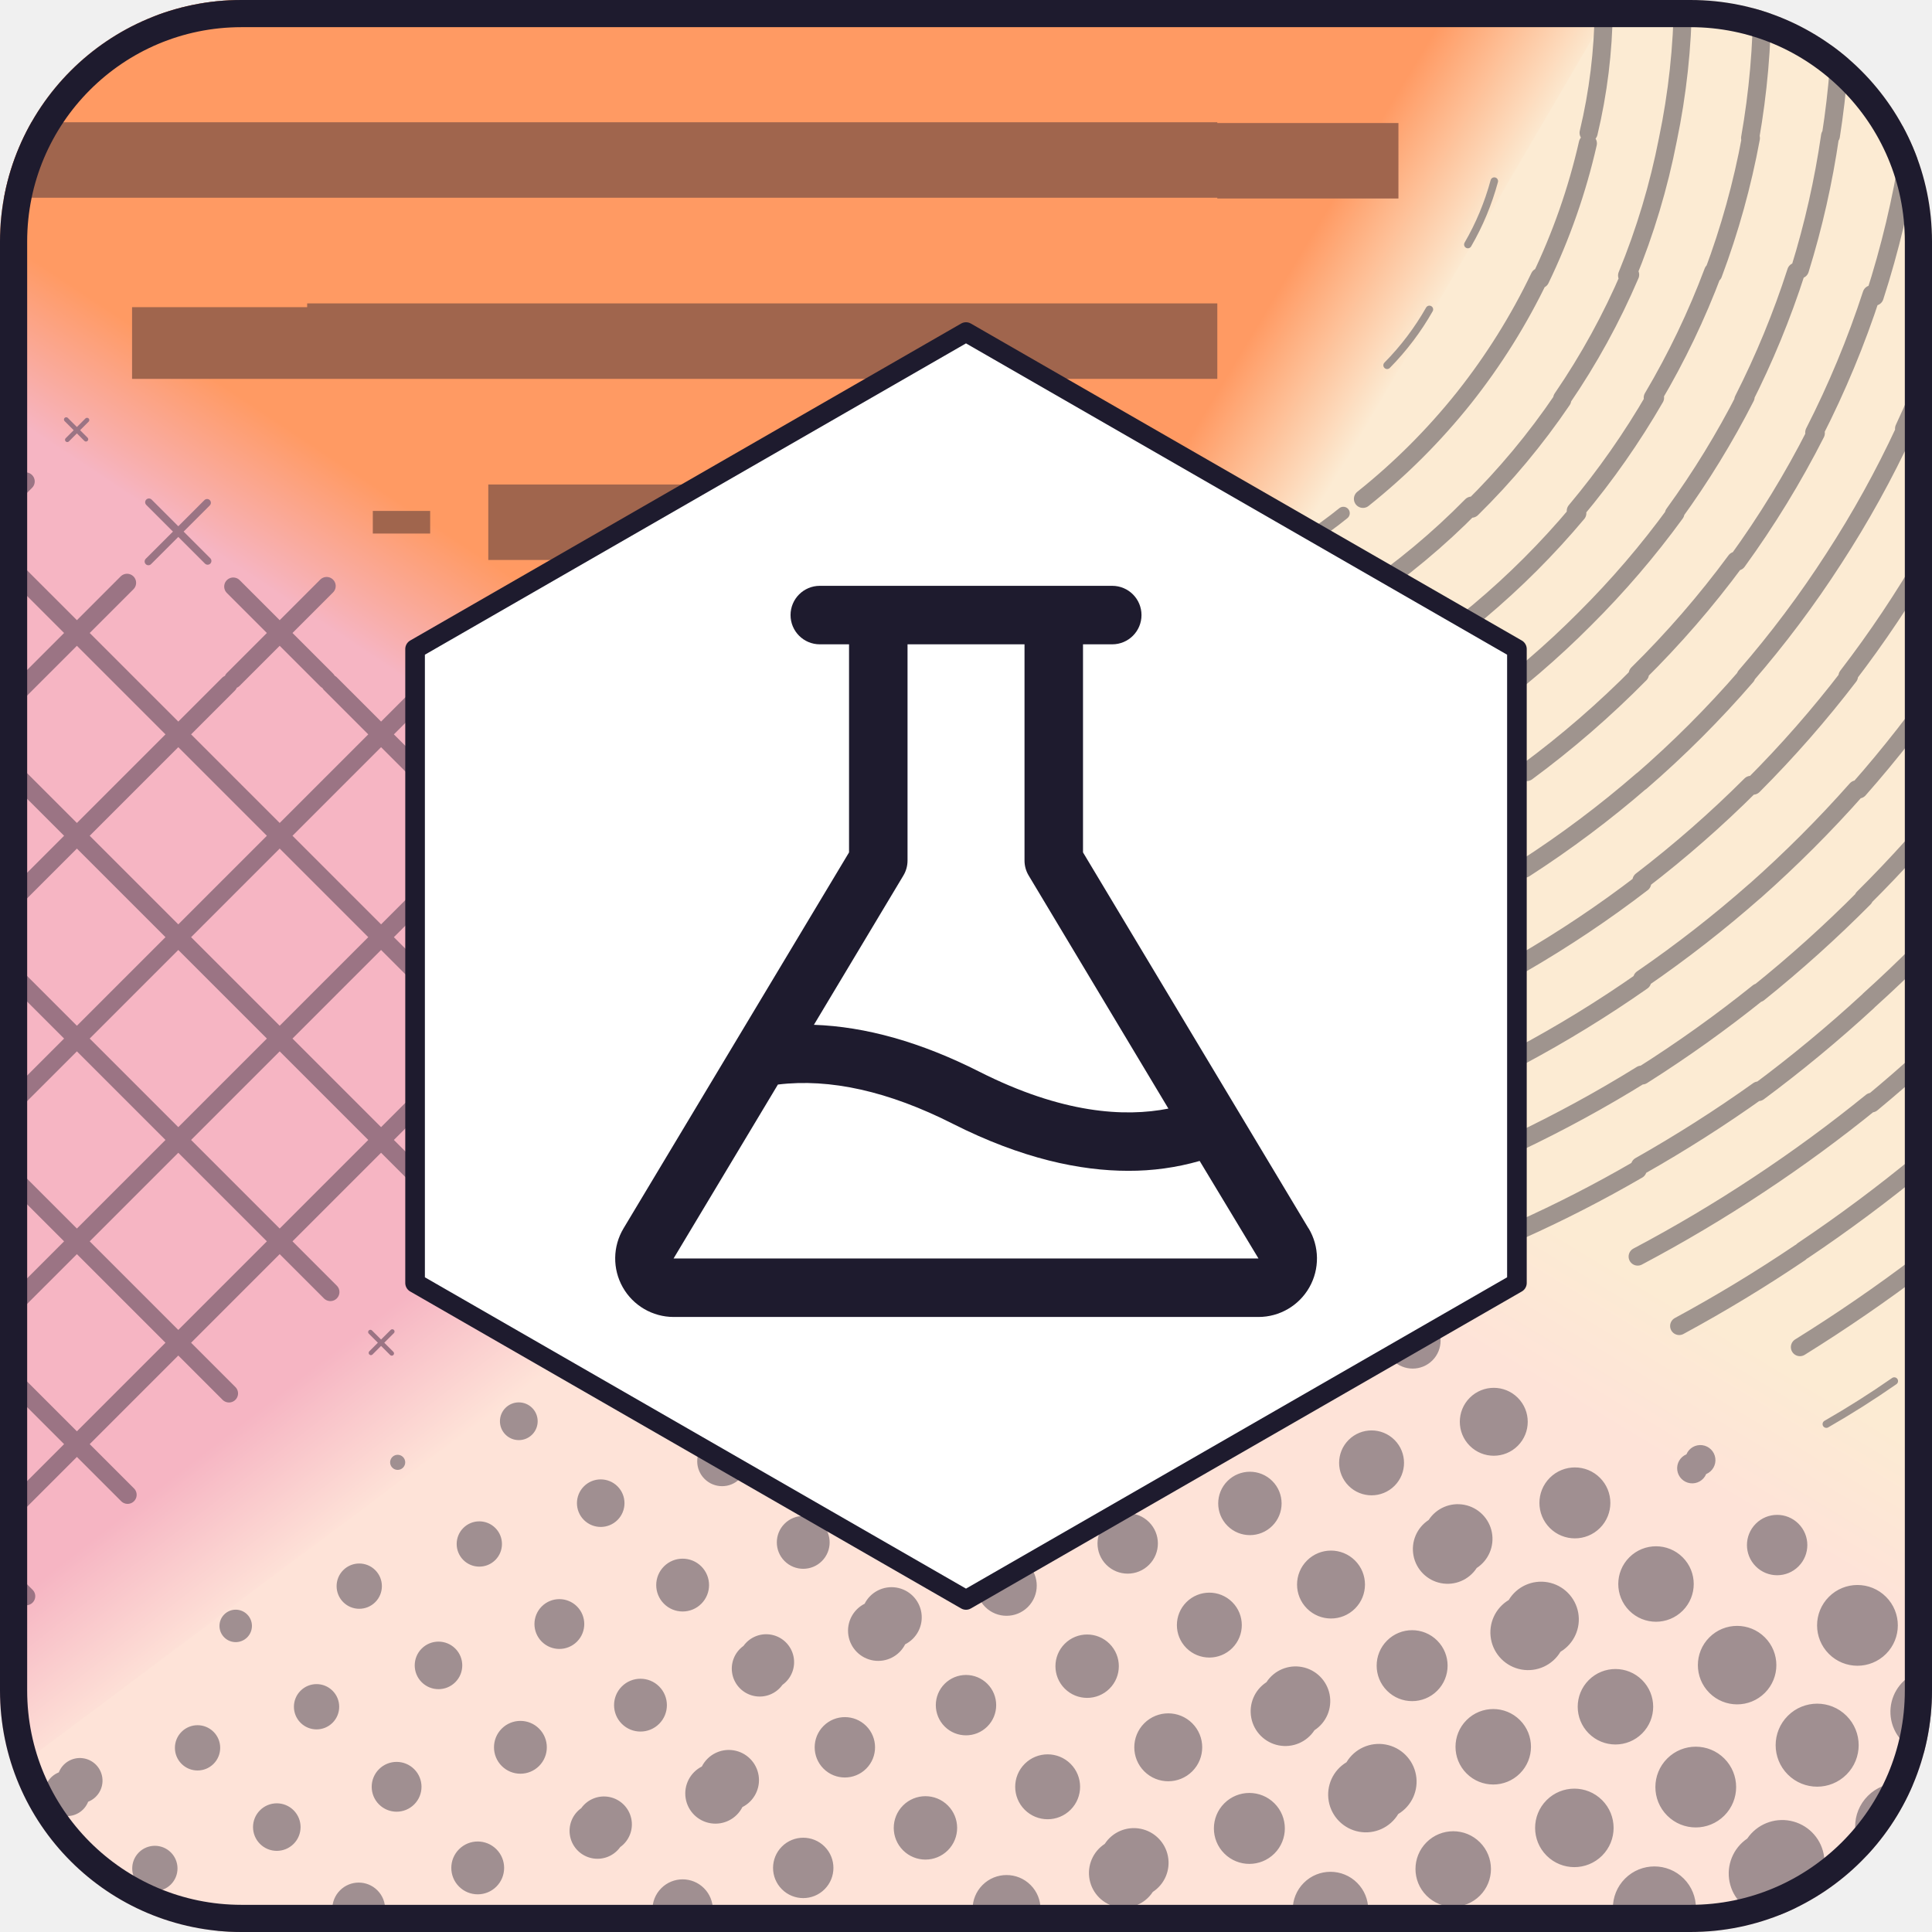
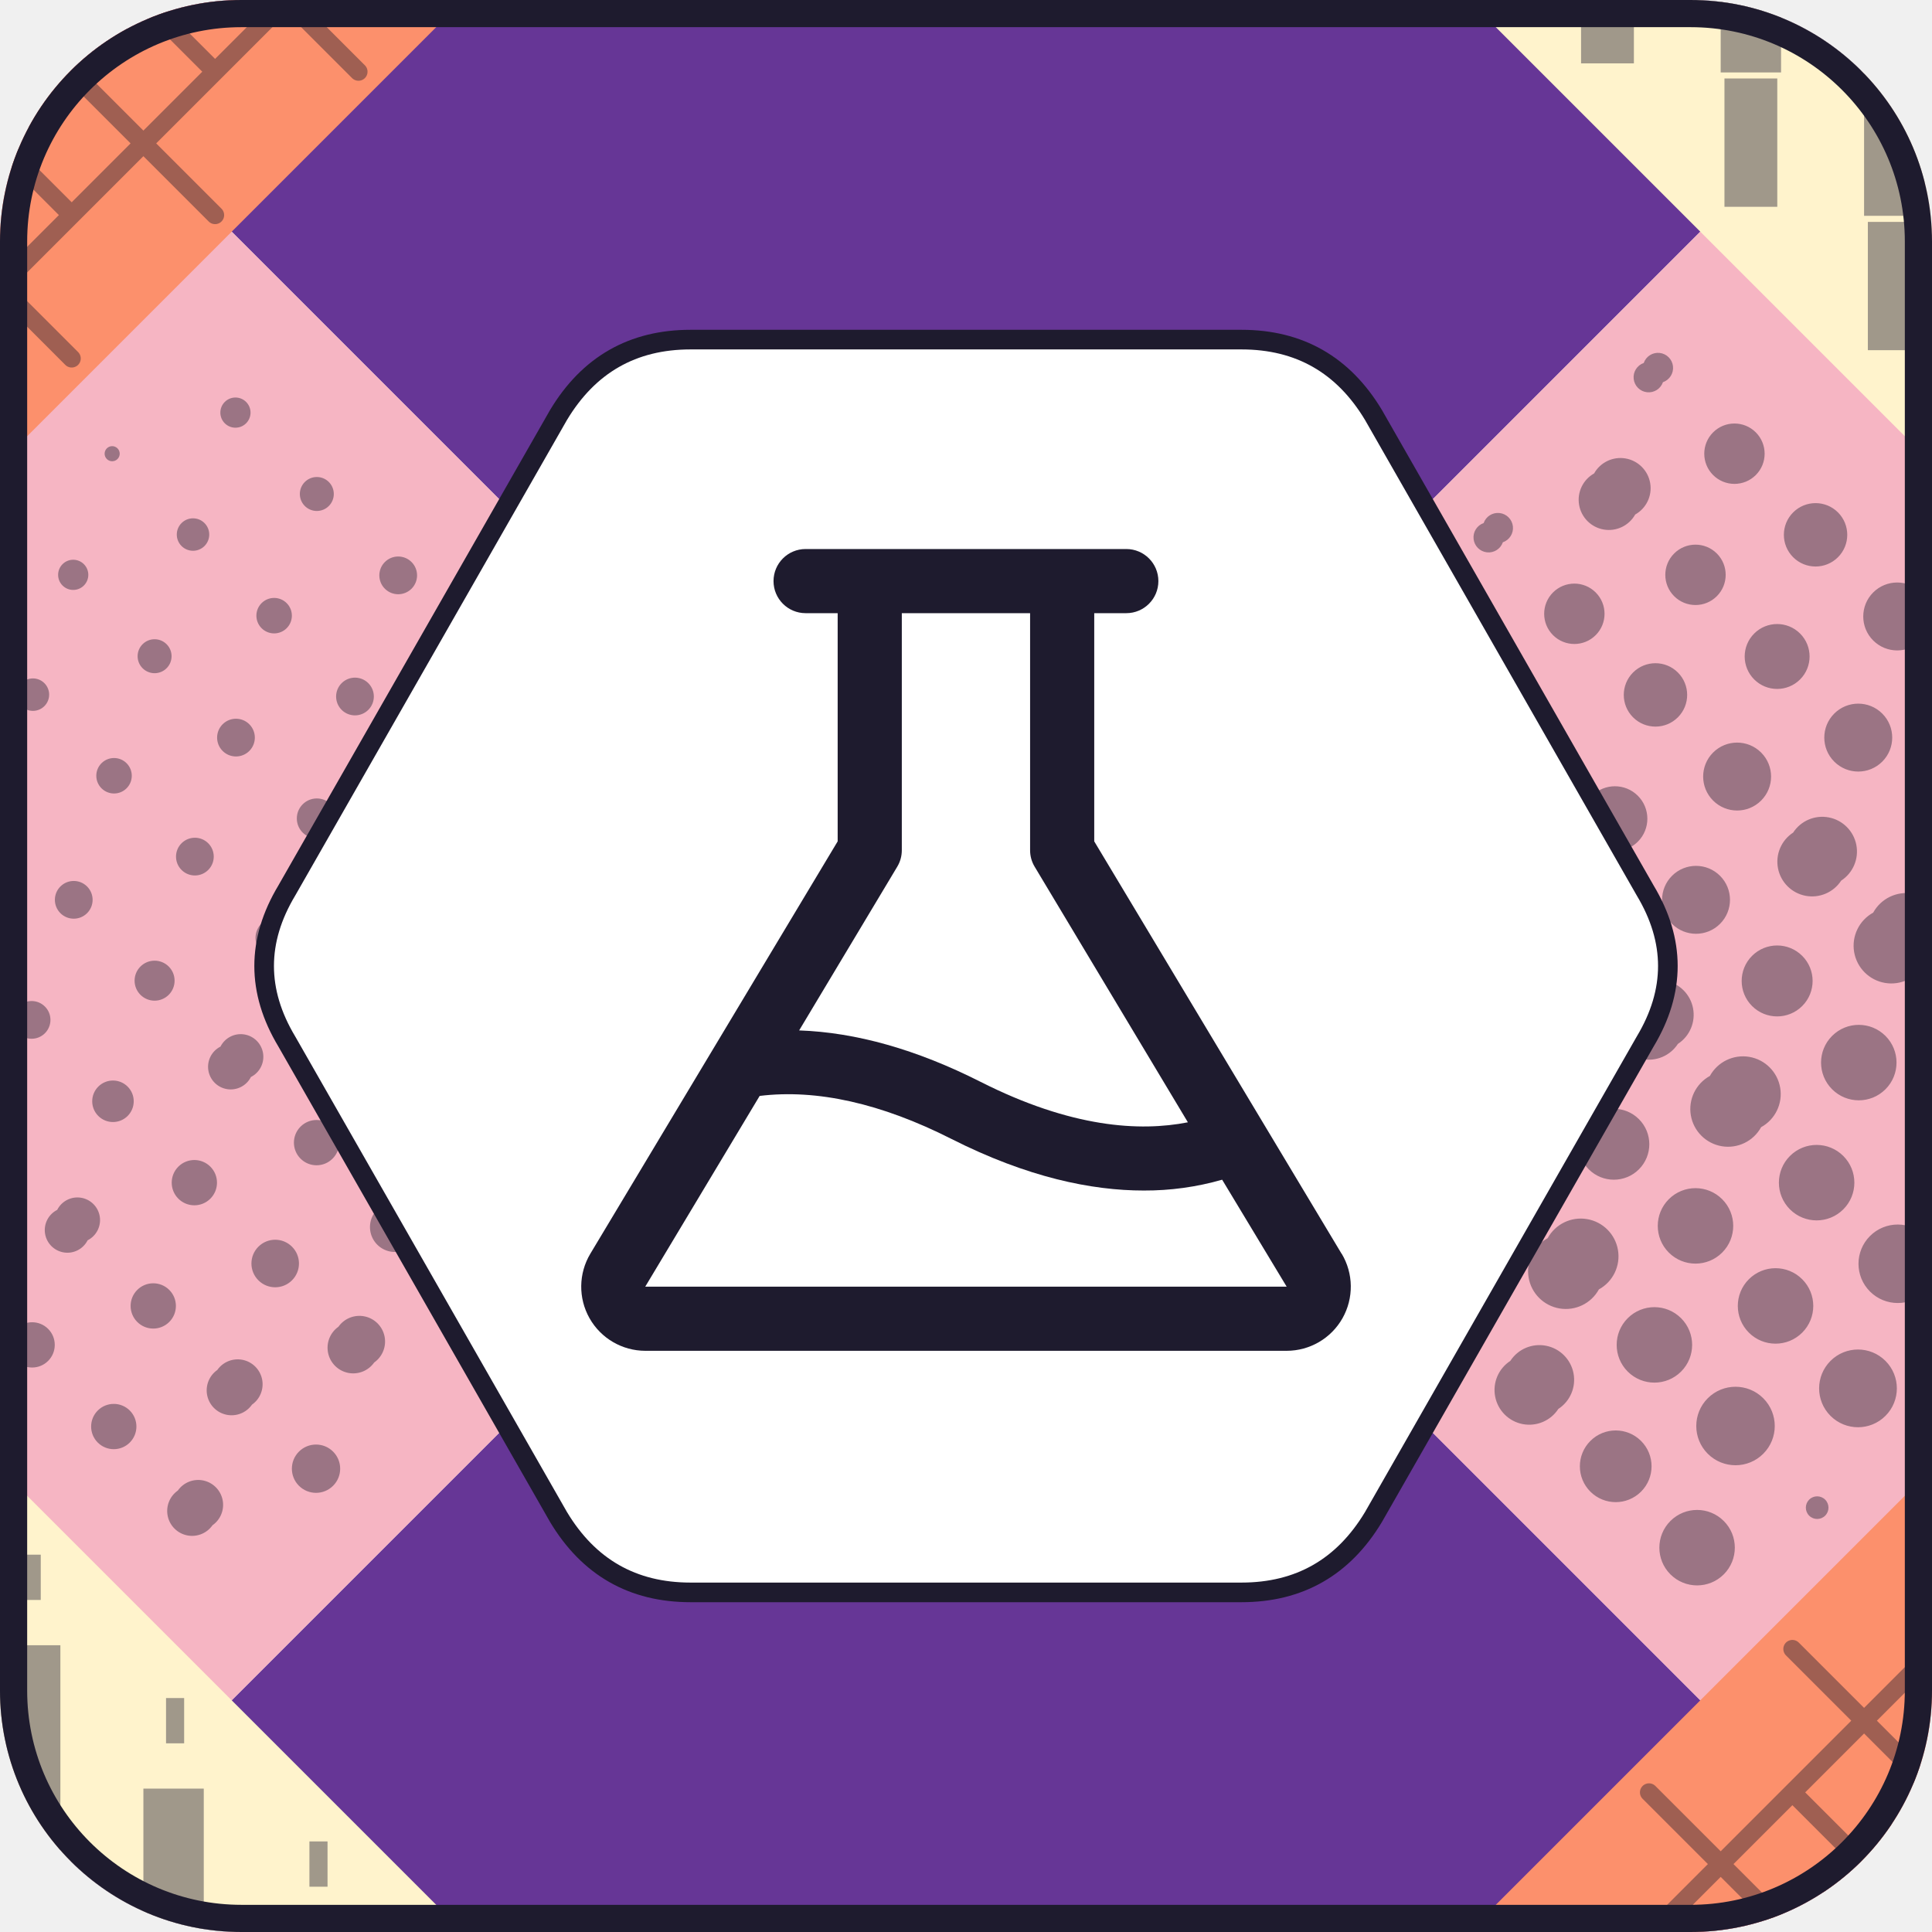
<svg xmlns="http://www.w3.org/2000/svg" viewBox="0 0 256 256" width="256" height="256" role="img">
  <defs>
-     <linearGradient id="tg0" gradientUnits="userSpaceOnUse" x1="157" y1="59" x2="173.6" y2="69">
-       <stop offset="0" stop-color="#FF9A63" />
-       <stop offset="1" stop-color="#FCEBD3" />
-     </linearGradient>
-     <linearGradient id="tg1" gradientUnits="userSpaceOnUse" x1="197" y1="157" x2="187" y2="173.6">
-       <stop offset="0" stop-color="#FCEBD3" />
-       <stop offset="1" stop-color="#FEE3D8" />
-     </linearGradient>
-     <linearGradient id="tg2" gradientUnits="userSpaceOnUse" x1="70" y1="183.7" x2="58" y2="168.3">
-       <stop offset="0" stop-color="#FEE3D8" />
-       <stop offset="1" stop-color="#F6B5C3" />
-     </linearGradient>
-     <linearGradient id="tg3" gradientUnits="userSpaceOnUse" x1="58.7" y1="93.3" x2="69.3" y2="77.3">
-       <stop offset="0" stop-color="#F6B5C3" />
-       <stop offset="1" stop-color="#FF9A63" />
-     </linearGradient>
    <clipPath id="tf">
      <rect width="256" height="256" rx="32.0" />
    </clipPath>
  </defs>
  <g clip-path="url(#tf)">
-     <path d="M128 128L202.7 0L256 0L256 202.7Z" fill="#FCEBD3" />
-     <path d="M128 128L256 202.7L256 256L0 256L0 224Z" fill="#FEE3D8" />
-     <path d="M128 128L0 224L0 42.7Z" fill="#F6B5C3" />
-     <path d="M128 128L0 42.7L0 0L202.7 0Z" fill="#FF9A63" />
-     <path d="M119.7 123L199 -13L216 -3.5L136.3 133Z" fill="url(#tg0)" />
-     <path d="M133 119.7L269 199L259.5 216L123 136.3Z" fill="url(#tg1)" />
-     <path d="M134 135.7L-2 237.4L-13.4 222L122 120.3Z" fill="url(#tg2)" />
-     <path d="M122.7 136L-13.3 45.3L-2.7 29.4L133.3 120Z" fill="url(#tg3)" />
-     <path d="M212.5 1.3a73 73 0 0 1 -2 16.3M210.4 19a84.6 84.6 0 0 1 -6.3 18M204 36.7a84.6 84.6 0 0 1 -10 16M194 52.7a84.6 84.6 0 0 1 -13.4 13.4M223 0a95 95 0 0 1 -2 18.5M221 18.5a95 95 0 0 1 -5.4 18M216 36.4a95 95 0 0 1 -9 16.4M207 53a95 95 0 0 1 -12 14.4M195 67a95 95 0 0 1 -14.4 12M181 79a95 95 0 0 1 -16.4 9M233.5 0a105.5 105.5 0 0 1 -1.6 18.3M232 18.3a105.5 105.5 0 0 1 -5 18M227 36a105.5 105.5 0 0 1 -8 16.7M219.3 52.7a105.5 105.5 0 0 1 -10.5 15M209 68a105.5 105.5 0 0 1 -13 13M196 81a105.5 105.5 0 0 1 -15 10.5M244 0a116 116 0 0 1 -1.4 18M242.5 18a116 116 0 0 1 -4 17.7M238 36a116 116 0 0 1 -7 17M231.3 52.6a116 116 0 0 1 -9.5 15.5M222 68a116 116 0 0 1 -12 14M210 82a116 116 0 0 1 -14 12M196 94a116 116 0 0 1 -15.5 9.5M254.4 0a126.4 126.4 0 0 1 -1.6 20M253 20a126.4 126.4 0 0 1 -4.6 19.3M248 39a126.4 126.4 0 0 1 -7.6 18.3M240.6 57.4a126.4 126.4 0 0 1 -10.4 17M230 74.3a126.4 126.4 0 0 1 -13 15M217.3 89.3a126.4 126.4 0 0 1 -15 13M202.3 102a126.4 126.4 0 0 1 -17 10.4M265 0a137 137 0 0 1 -1.4 19.5M263.4 19.5a137 137 0 0 1 -4 19M259.3 38.5a137 137 0 0 1 -7 18.3M252.4 57a137 137 0 0 1 -9.4 17M243 74a137 137 0 0 1 -11.7 15.6M231.4 89.6a137 137 0 0 1 -14 14M217.6 103.4a137 137 0 0 1 -15.6 11.7M202 115a137 137 0 0 1 -17 9.4M270 38a147.2 147.2 0 0 1 -6 18M264 56.4a147.2 147.2 0 0 1 -8.5 17.3M255.5 73.6a147.2 147.2 0 0 1 -10.7 16M245 89.6a147.2 147.2 0 0 1 -12.7 14.5M232 104a147.2 147.2 0 0 1 -14.5 12.7M217.6 117a147.2 147.2 0 0 1 -16 10.7M201.6 127.5a147.2 147.2 0 0 1 -17.3 8.5M275.5 56a157.7 157.7 0 0 1 -8 17.4M267.6 73.3a157.7 157.7 0 0 1 -10 16.3M258 89.6a157.7 157.7 0 0 1 -11.7 15M246 104.6a157.7 157.7 0 0 1 -13.5 13.5M232.6 118a157.7 157.7 0 0 1 -15 11.7M217.6 130a157.7 157.7 0 0 1 -16.3 10M201.3 139.6a157.7 157.7 0 0 1 -17.4 8M270.4 89.5a168 168 0 0 1 -11 15.4M259.5 105a168 168 0 0 1 -12.6 14M247 119a168 168 0 0 1 -14 12.6M233 131.5a168 168 0 0 1 -15.4 11M217.5 142.4a168 168 0 0 1 -16.5 9M272.5 105a178.6 178.6 0 0 1 -12 14.5M260.7 119.5a178.6 178.6 0 0 1 -13 13M247.5 132.7a178.6 178.6 0 0 1 -14.5 12M233 144.5a178.6 178.6 0 0 1 -15.7 10M217 155a168 168 0 0 1 -15.6 8M274 120a189 189 0 0 1 -12.5 13.7M261.7 133.7a189 189 0 0 1 -13.7 12.5M248 146a189 189 0 0 1 -15 11M233 157a189 189 0 0 1 -16 9.5M269 141a199.5 199.5 0 0 1 -14.5 13M254.6 154a199.5 199.5 0 0 1 -15.7 11.7M238.5 166a192 192 0 0 1 -16 9.7M269.4 155a210 210 0 0 1 -15 12.4M254.5 167.5a210 210 0 0 1 -16 11M269.7 169a220.4 220.4 0 0 1 -15.3 11.7M270 182a231 231 0 0 1 -15.5 11" fill="none" stroke="#9F948E" stroke-width="2.4" stroke-linecap="round" />
-     <path d="M178 68a53.6 53.6 0 0 1 -10 6.4" fill="none" stroke="#9F948E" stroke-width="1.7" stroke-linecap="round" />
-     <path d="M198 24a35 35 0 0 1 -3.5 8.4M189.4 41a35.5 35.5 0 0 1 -5.6 7.4M196.3 153.6a76.6 76.6 0 0 1 -8 3.3M251 183a121.6 121.6 0 0 1 -9 5.7" fill="none" stroke="#9F948E" stroke-width="1" stroke-linecap="round" />
-     <path d="M263.7 199.5a50 50 0 0 1 -3.3 2" fill="none" stroke="#9F948E" stroke-width="0.6" stroke-linecap="round" />
-     <g transform="rotate(45 128 192)">
-       <path d="M232.7 109.7a3 3 0 1 0 6 0a3 3 0 1 0 -6 0M196 125a2 2 0 1 0 3.7 0a2 2 0 1 0 -3.7 0M209 125a4 4 0 1 0 8 0a4 4 0 1 0 -8 0M222.7 125a5.3 5.3 0 1 0 10.7 0a5.3 5.3 0 1 0 -10.7 0M237.7 125a5.6 5.6 0 1 0 11 0a5.6 5.6 0 1 0 -11 0M252.6 125a6 6 0 1 0 11.7 0a6 6 0 1 0 -11.7 0M142.5 140a2 2 0 1 0 4 0a2 2 0 1 0 -4 0M156 140a3.7 3.7 0 1 0 7.4 0a3.7 3.7 0 1 0 -7.4 0M170.4 140a4.4 4.4 0 1 0 9 0a4.4 4.4 0 1 0 -9 0M185.4 140a4.7 4.7 0 1 0 9.4 0a4.7 4.7 0 1 0 -9.4 0M200.3 140a5 5 0 1 0 10 0a5 5 0 1 0 -10 0M215.3 140a5 5 0 1 0 10.4 0a5 5 0 1 0 -10.4 0M230 140a5.5 5.5 0 1 0 11 0a5.5 5.5 0 1 0 -11 0M245 140a5.7 5.7 0 1 0 11.5 0a5.7 5.7 0 1 0 -11.5 0M260 140a6 6 0 1 0 12 0a6 6 0 1 0 -12 0M148 155.3a4 4 0 1 0 8 0a4 4 0 1 0 -8 0M163 155.3a4.3 4.3 0 1 0 8.6 0a4.3 4.3 0 1 0 -8.6 0M178 155.3a4.6 4.6 0 1 0 9 0a4.6 4.6 0 1 0 -9 0M193 155.3a5 5 0 1 0 9.7 0a5 5 0 1 0 -9.7 0M208 155.3a5 5 0 1 0 10 0a5 5 0 1 0 -10 0M222.7 155.3a5.3 5.3 0 1 0 10.7 0a5.3 5.3 0 1 0 -10.7 0M237.7 155.3a5.6 5.6 0 1 0 11 0a5.6 5.6 0 1 0 -11 0M252.6 155.3a6 6 0 1 0 11.7 0a6 6 0 1 0 -11.7 0M267.6 155.3a6 6 0 1 0 12 0a6 6 0 1 0 -12 0M140.6 170.5a4 4 0 1 0 8 0a4 4 0 1 0 -8 0M155.5 170.5a4 4 0 1 0 8.4 0a4 4 0 1 0 -8.4 0M170.4 170.5a4.4 4.4 0 1 0 9 0a4.4 4.4 0 1 0 -9 0M185.4 170.5a4.7 4.7 0 1 0 9.4 0a4.7 4.7 0 1 0 -9.4 0M200.3 170.5a5 5 0 1 0 10 0a5 5 0 1 0 -10 0M215.3 170.5a5 5 0 1 0 10.4 0a5 5 0 1 0 -10.4 0M230 170.5a5.5 5.5 0 1 0 11 0a5.5 5.5 0 1 0 -11 0M245 170.5a5.7 5.7 0 1 0 11.5 0a5.7 5.7 0 1 0 -11.5 0M133 185.7a4 4 0 1 0 7.6 0a4 4 0 1 0 -7.6 0M148 185.7a4 4 0 1 0 8 0a4 4 0 1 0 -8 0M163 185.7a4.3 4.3 0 1 0 8.6 0a4.3 4.3 0 1 0 -8.6 0M178 185.7a4.6 4.6 0 1 0 9 0a4.6 4.6 0 1 0 -9 0M193 185.7a5 5 0 1 0 9.7 0a5 5 0 1 0 -9.7 0M208 185.7a5 5 0 1 0 10 0a5 5 0 1 0 -10 0M222.7 185.7a5.3 5.3 0 1 0 10.7 0a5.3 5.3 0 1 0 -10.7 0M237.7 185.7a5.6 5.6 0 1 0 11 0a5.6 5.6 0 1 0 -11 0M110.7 201a3.4 3.4 0 1 0 7 0a3.4 3.4 0 1 0 -7 0M125.6 201a3.7 3.7 0 1 0 7.3 0a3.7 3.7 0 1 0 -7.3 0M140.6 201a4 4 0 1 0 8 0a4 4 0 1 0 -8 0M155.5 201a4 4 0 1 0 8.4 0a4 4 0 1 0 -8.4 0M170.4 201a4.4 4.4 0 1 0 9 0a4.4 4.4 0 1 0 -9 0M185.4 201a4.7 4.7 0 1 0 9.4 0a4.7 4.7 0 1 0 -9.4 0M200.3 201a5 5 0 1 0 10 0a5 5 0 1 0 -10 0M215.3 201a5 5 0 1 0 10.4 0a5 5 0 1 0 -10.4 0M88.3 216a3 3 0 1 0 6 0a3 3 0 1 0 -6 0M103 216a3.3 3.3 0 1 0 6.6 0a3.3 3.3 0 1 0 -6.6 0M118 216a3.5 3.5 0 1 0 7 0a3.5 3.5 0 1 0 -7 0M133 216a4 4 0 1 0 7.6 0a4 4 0 1 0 -7.6 0M148 216a4 4 0 1 0 8 0a4 4 0 1 0 -8 0M163 216a4.3 4.3 0 1 0 8.6 0a4.3 4.3 0 1 0 -8.6 0M178 216a4.6 4.6 0 1 0 9 0a4.6 4.6 0 1 0 -9 0M193 216a5 5 0 1 0 9.7 0a5 5 0 1 0 -9.7 0M208 216a5 5 0 1 0 10 0a5 5 0 1 0 -10 0M81 231.3a2.5 2.5 0 1 0 5 0a2.5 2.5 0 1 0 -5 0M95.7 231.3a3 3 0 1 0 6.3 0a3 3 0 1 0 -6.3 0M110.7 231.3a3.4 3.4 0 1 0 7 0a3.4 3.4 0 1 0 -7 0M125.6 231.3a3.7 3.7 0 1 0 7.3 0a3.7 3.7 0 1 0 -7.3 0M140.6 231.3a4 4 0 1 0 8 0a4 4 0 1 0 -8 0M155.5 231.3a4 4 0 1 0 8.4 0a4 4 0 1 0 -8.4 0M170.4 231.3a4.4 4.4 0 1 0 9 0a4.4 4.4 0 1 0 -9 0M185.4 231.3a4.7 4.7 0 1 0 9.4 0a4.7 4.7 0 1 0 -9.4 0M75 246.5a1 1 0 1 0 2 0a1 1 0 1 0 -2 0M88.3 246.5a3 3 0 1 0 6 0a3 3 0 1 0 -6 0M103 246.5a3.3 3.3 0 1 0 6.6 0a3.3 3.3 0 1 0 -6.6 0M118 246.5a3.5 3.5 0 1 0 7 0a3.5 3.5 0 1 0 -7 0M133 246.5a4 4 0 1 0 7.6 0a4 4 0 1 0 -7.6 0M148 246.5a4 4 0 1 0 8 0a4 4 0 1 0 -8 0M163 246.5a4.3 4.3 0 1 0 8.6 0a4.3 4.3 0 1 0 -8.6 0M178 246.5a4.6 4.6 0 1 0 9 0a4.6 4.6 0 1 0 -9 0M81 261.7a3 3 0 1 0 6 0a3 3 0 1 0 -6 0M95.7 261.7a3 3 0 1 0 6.3 0a3 3 0 1 0 -6.3 0M110.7 261.7a3.4 3.4 0 1 0 7 0a3.4 3.4 0 1 0 -7 0M125.6 261.7a3.7 3.7 0 1 0 7.3 0a3.7 3.7 0 1 0 -7.3 0M140.6 261.7a4 4 0 1 0 8 0a4 4 0 1 0 -8 0M155.5 261.7a4 4 0 1 0 8.4 0a4 4 0 1 0 -8.4 0M74 277a2 2 0 1 0 4.3 0a2 2 0 1 0 -4.3 0M88.3 277a3 3 0 1 0 6 0a3 3 0 1 0 -6 0M103 277a3.3 3.3 0 1 0 6.6 0a3.3 3.3 0 1 0 -6.6 0M118 277a3.5 3.5 0 1 0 7 0a3.5 3.5 0 1 0 -7 0M133 277a4 4 0 1 0 7.6 0a4 4 0 1 0 -7.6 0M148 277a4 4 0 1 0 8 0a4 4 0 1 0 -8 0M81 292a3 3 0 1 0 6 0a3 3 0 1 0 -6 0M95.7 292a3 3 0 1 0 6.3 0a3 3 0 1 0 -6.3 0M110.7 292a3.4 3.4 0 1 0 7 0a3.4 3.4 0 1 0 -7 0M125.6 292a3.7 3.7 0 1 0 7.3 0a3.7 3.7 0 1 0 -7.3 0M73.3 307.3a3 3 0 1 0 5.5 0a3 3 0 1 0 -5.5 0M88.3 307.3a3 3 0 1 0 6 0a3 3 0 1 0 -6 0M103 307.3a3.3 3.3 0 1 0 6.6 0a3.3 3.3 0 1 0 -6.6 0M118 307.3a3.5 3.5 0 1 0 7 0a3.5 3.5 0 1 0 -7 0M66 322.5a2.6 2.6 0 1 0 5.3 0a2.6 2.6 0 1 0 -5.3 0M81 322.5a3 3 0 1 0 6 0a3 3 0 1 0 -6 0M95.7 322.5a3 3 0 1 0 6.3 0a3 3 0 1 0 -6.3 0M73.3 337.7a3 3 0 1 0 5.5 0a3 3 0 1 0 -5.5 0M88.3 337.7a3 3 0 1 0 6 0a3 3 0 1 0 -6 0" fill="#A08F91" />
+     <path d="M0 0L256 0L128 128ZM256 256L0 256L128 128Z" fill="#663696" />
+     <path d="M256 0L256 256L128 128ZM0 256L0 0L128 128Z" fill="#F6B5C3" />
+     <path d="M0 0L61.4 0L0 61.4ZM256 256L194.6 256L256 194.6Z" fill="#FC906C" />
+     <path d="M256 0L256 61.4L194.6 0ZM0 256L0 194.6L61.4 256Z" fill="#FFF3CC" />
+     <g transform="rotate(45 128 128)">
+       <path d="M135 8a2 2 0 1 0 3.6 0a2 2 0 1 0 -3.6 0M148 8a4 4 0 1 0 8 0a4 4 0 1 0 -8 0M163 8a4 4 0 1 0 8.4 0a4 4 0 1 0 -8.4 0M178 8a4.4 4.4 0 1 0 9 0a4.4 4.4 0 1 0 -9 0M140.7 23a4 4 0 1 0 7.7 0a4 4 0 1 0 -7.7 0M155.7 23a4 4 0 1 0 8 0a4 4 0 1 0 -8 0M170.7 23a4.3 4.3 0 1 0 8.6 0a4.3 4.3 0 1 0 -8.6 0M185.7 23a4.5 4.5 0 1 0 9 0a4.5 4.5 0 1 0 -9 0M135 38a2 2 0 1 0 3.6 0a2 2 0 1 0 -3.6 0M148 38a4 4 0 1 0 8 0a4 4 0 1 0 -8 0M163 38a4 4 0 1 0 8.4 0a4 4 0 1 0 -8.4 0M178 38a4.4 4.4 0 1 0 9 0a4.4 4.4 0 1 0 -9 0M193 38a4.6 4.6 0 1 0 9 0a4.6 4.6 0 1 0 -9 0M208 38a5 5 0 1 0 9.6 0a5 5 0 1 0 -9.6 0M140.7 53.4a4 4 0 1 0 7.7 0a4 4 0 1 0 -7.7 0M155.7 53.4a4 4 0 1 0 8 0a4 4 0 1 0 -8 0M170.7 53.4a4.3 4.3 0 1 0 8.6 0a4.3 4.3 0 1 0 -8.6 0M185.7 53.4a4.5 4.5 0 1 0 9 0a4.5 4.5 0 1 0 -9 0M200.7 53.4a4.7 4.7 0 1 0 9.4 0a4.7 4.7 0 1 0 -9.4 0M215.7 53.4a5 5 0 1 0 10 0a5 5 0 1 0 -10 0M163 68.6a4 4 0 1 0 8.4 0a4 4 0 1 0 -8.4 0M178 68.6a4.4 4.4 0 1 0 9 0a4.4 4.4 0 1 0 -9 0M193 68.6a4.6 4.6 0 1 0 9 0a4.6 4.6 0 1 0 -9 0M208 68.6a5 5 0 1 0 9.6 0a5 5 0 1 0 -9.6 0M223 68.6a5 5 0 1 0 10 0a5 5 0 1 0 -10 0M238 68.6a5 5 0 1 0 10.4 0a5 5 0 1 0 -10.4 0M185.7 84a4.5 4.5 0 1 0 9 0a4.5 4.5 0 1 0 -9 0M200.7 84a4.7 4.7 0 1 0 9.4 0a4.7 4.7 0 1 0 -9.4 0M215.7 84a5 5 0 1 0 10 0a5 5 0 1 0 -10 0M230.7 84a5 5 0 1 0 10 0a5 5 0 1 0 -10 0M246 84a5 5 0 1 0 10.3 0a5 5 0 1 0 -10.3 0M193 99a4.6 4.6 0 1 0 9 0a4.6 4.6 0 1 0 -9 0M208 99a5 5 0 1 0 9.6 0a5 5 0 1 0 -9.6 0M223 99a5 5 0 1 0 10 0a5 5 0 1 0 -10 0M238 99a5 5 0 1 0 10.4 0a5 5 0 1 0 -10.4 0M257 99a1.4 1.4 0 1 0 3 0a1.4 1.4 0 1 0 -3 0M201 114a4.4 4.4 0 1 0 8.7 0a4.4 4.4 0 1 0 -8.7 0M216 114a4.6 4.6 0 1 0 9 0a4.6 4.6 0 1 0 -9 0M231 114a4.7 4.7 0 1 0 9.5 0a4.7 4.7 0 1 0 -9.5 0M246 114a5 5 0 1 0 10 0a5 5 0 1 0 -10 0M5.7 144.6a2 2 0 1 0 4 0a2 2 0 1 0 -4 0M20.7 144.6a2 2 0 1 0 4.5 0a2 2 0 1 0 -4.5 0M35.7 144.6a2.4 2.4 0 1 0 5 0a2.4 2.4 0 1 0 -5 0M50.7 144.6a2.6 2.6 0 1 0 5.3 0a2.6 2.6 0 1 0 -5.3 0M-1 160a1 1 0 1 0 2 0a1 1 0 1 0 -2 0M13 160a2 2 0 1 0 4.3 0a2 2 0 1 0 -4.3 0M28 160a2.3 2.3 0 1 0 4.7 0a2.3 2.3 0 1 0 -4.7 0M43 160a2.5 2.5 0 1 0 5 0a2.5 2.5 0 1 0 -5 0M58 160a2.7 2.7 0 1 0 5.5 0a2.7 2.7 0 1 0 -5.5 0M5.7 175a2 2 0 1 0 4 0a2 2 0 1 0 -4 0M20.7 175a2 2 0 1 0 4.5 0a2 2 0 1 0 -4.5 0M35.7 175a2.4 2.4 0 1 0 5 0a2.4 2.4 0 1 0 -5 0M50.7 175a2.6 2.6 0 1 0 5.3 0a2.6 2.6 0 1 0 -5.3 0M65.7 175a3 3 0 1 0 5.7 0a3 3 0 1 0 -5.7 0M13 190a2 2 0 1 0 4.3 0a2 2 0 1 0 -4.3 0M28 190a2.3 2.3 0 1 0 4.7 0a2.3 2.3 0 1 0 -4.7 0M43 190a2.5 2.5 0 1 0 5 0a2.5 2.5 0 1 0 -5 0M58 190a2.7 2.7 0 1 0 5.5 0a2.7 2.7 0 1 0 -5.5 0M73 190a3 3 0 1 0 6 0a3 3 0 1 0 -6 0M88 190a3 3 0 1 0 6.3 0a3 3 0 1 0 -6.3 0M35.7 205.4a2.4 2.4 0 1 0 5 0a2.4 2.4 0 1 0 -5 0M50.7 205.4a2.6 2.6 0 1 0 5.3 0a2.6 2.6 0 1 0 -5.3 0M65.7 205.4a3 3 0 1 0 5.7 0a3 3 0 1 0 -5.7 0M80.7 205.4a3 3 0 1 0 6 0a3 3 0 1 0 -6 0M95.7 205.4a3.3 3.3 0 1 0 6.5 0a3.3 3.3 0 1 0 -6.5 0M111 205.4a3 3 0 1 0 6.4 0a3 3 0 1 0 -6.4 0M43 220.6a2.5 2.5 0 1 0 5 0a2.5 2.5 0 1 0 -5 0M58 220.6a2.7 2.7 0 1 0 5.5 0a2.7 2.7 0 1 0 -5.5 0M73 220.6a3 3 0 1 0 6 0a3 3 0 1 0 -6 0M88 220.6a3 3 0 1 0 6.3 0a3 3 0 1 0 -6.3 0M103 220.6a3.4 3.4 0 1 0 6.7 0a3.4 3.4 0 1 0 -6.7 0M65.7 236a3 3 0 1 0 5.7 0a3 3 0 1 0 -5.7 0M80.7 236a3 3 0 1 0 6 0a3 3 0 1 0 -6 0M95.7 236a3.3 3.3 0 1 0 6.5 0a3.3 3.3 0 1 0 -6.5 0M111 236a3 3 0 1 0 6.4 0a3 3 0 1 0 -6.4 0M73 251a3 3 0 1 0 6 0a3 3 0 1 0 -6 0M88.3 251a3 3 0 1 0 6 0a3 3 0 1 0 -6 0M103.3 251a3.3 3.3 0 1 0 6.5 0a3.3 3.3 0 1 0 -6.5 0" fill="#9B7484" />
    </g>
-     <g transform="rotate(45 64 133.3)">
-       <path d="M1.3 117.4l17.5 0M10 108.6l0 17.5M19.5 117.4l19 0M29 108l0 19M38.5 117.4l19 0M48 108l0 19M-37.5 136.4l19 0M-28 127l0 19M-18.5 136.4l19 0M-9 127l0 19M0.5 136.4l19 0M10 127l0 19M19.5 136.4l19 0M29 127l0 19M38.5 136.4l19 0M48 127l0 19M57.5 136.4l19 0M67 127l0 19M-18.5 155.4l19 0M-9 146l0 19M0.5 155.4l19 0M10 146l0 19M19.5 155.4l19 0M29 146l0 19M38.5 155.4l19 0M48 146l0 19M57.5 155.4l19 0M67 146l0 19M0.5 174.4l19 0M10 165l0 19M19.5 174.4l19 0M29 165l0 19M38.5 174.4l19 0M48 165l0 19M57.5 174.4l19 0M67 165l0 19M19.5 193.4l19 0M29 184l0 19M38.5 193.4l19 0M48 184l0 19M57.5 193.4l19 0M67 184l0 19M38.5 212.4l19 0M48 203l0 19M57.5 212.4l19 0M67 203l0 19M57.5 231.4l19 0M67 222l0 19" fill="none" stroke="#9B7484" stroke-width="2.4" stroke-linecap="round" />
-       <path d="M-14.5 117.4l11 0M-9 112l0 11M81 155.4l9.5 0M86 150.6l0 9.5" fill="none" stroke="#9B7484" stroke-width="1" stroke-linecap="round" />
-       <path d="M-30 117.4l3.7 0M-28 115.5l0 3.7M84 174.4l4 0M86 172.3l0 4" fill="none" stroke="#9B7484" stroke-width="0.6" stroke-linecap="round" />
-     </g>
-     <g transform="rotate(90 101.3 64)">
-       <path d="M33.6 -34l2 0l0 4.6l-2 0ZM29.5 -20l10 0l0 24.6l-10 0ZM53.6 -20l10 0l0 24l-10 0ZM29.5 4l10 0l0 24.6l-10 0ZM53.5 4l10 0l0 24.6l-10 0ZM77.5 4l10 0l0 24.6l-10 0ZM103 7l7.3 0l0 18l-7.3 0ZM29.5 28l10 0l0 24.6l-10 0ZM53.5 28l10 0l0 24.6l-10 0ZM77.5 28l10 0l0 24.6l-10 0ZM29.5 52l10 0l0 24.6l-10 0ZM53.5 52l10 0l0 24.6l-10 0ZM77.5 52l10 0l0 24.6l-10 0ZM101.5 52l10 0l0 24.6l-10 0ZM29.5 76l10 0l0 24.6l-10 0ZM53.5 76l10 0l0 24.6l-10 0ZM77.5 76l10 0l0 24.6l-10 0ZM101.5 76l10 0l0 24.6l-10 0ZM29.5 100l10 0l0 24.6l-10 0ZM53.5 100l10 0l0 24.6l-10 0ZM77.5 100l10 0l0 24.6l-10 0ZM105 108.3l3 0l0 7.6l-3 0ZM29.5 124l10 0l0 24.6l-10 0ZM53.5 124l10 0l0 24.6l-10 0ZM78 124.5l9.5 0l0 23.3l-9.5 0ZM29.5 148l10 0l0 24.6l-10 0ZM53.5 148l10 0l0 24.6l-10 0Z" fill="#A0654D" />
-     </g>
+     <path d="M-9.5 -9.5l19 19M-9.5 9.5l19 -19M9.5 -9.5l19 19M9.5 9.5l19 -19M28.5 -9.5l19 19M28.5 9.5l19 -19M-9.5 9.5l19 19M-9.5 28.5l19 -19M9.5 9.5l19 19M9.5 28.5l19 -19M-9.5 28.5l19 19M-9.5 47.5l19 -19M237.5 218.5l19 19M237.5 237.5l19 -19M218.5 237.5l19 19M218.5 256.5l19 -19M237.5 237.5l19 19M237.5 256.5l19 -19" fill="none" stroke="#9F5F52" stroke-width="2.4" stroke-linecap="round" />
+     <path d="M209.5 -8.6l7 0l0 17l-7 0ZM228 -10l8 0l0 19.6l-8 0ZM247 -10l8 0l0 19.6l-8 0ZM228.5 10.4l7 0l0 17l-7 0ZM247 9l8 0l0 19.6l-8 0ZM247.5 29.4l7 0l0 17l-7 0ZM3 206l2.4 0l0 6l-2.4 0ZM0 218l8 0l0 19.6l-8 0ZM22 225l2.4 0l0 6l-2.4 0ZM0 237l8 0l0 19.6l-8 0ZM19 237l8 0l0 19.6l-8 0ZM41 244l2.4 0l0 6l-2.4 0Z" fill="#A0988A" />
  </g>
-   <polygon points="201,170 128,212 55,170 55,86 128,44 201,86" fill="#FFFFFF" stroke="#1E1B2E" stroke-width="2.6" stroke-linejoin="round" />
-   <g transform="translate(66 66) scale(0.4844)">
+   <path d="M218 118Q224 128 218 138L182 201Q176 211 164.5 211L91.5 211Q80 211 74 201L38 138Q32 128 38 118L74 55Q80 45 91.5 45L164.5 45Q176 45 182 55Z" fill="#FFFFFF" stroke="#1E1B2E" stroke-width="2.6" stroke-linejoin="round" />
+   <g transform="translate(60 60) scale(0.5312)">
    <path d="M221.69,199.77,160,96.92V40h8a8,8,0,0,0,0-16H88a8,8,0,0,0,0,16h8V96.92L34.31,199.77A16,16,0,0,0,48,224H208a16,16,0,0,0,13.72-24.23ZM110.86,103.25A7.93,7.93,0,0,0,112,99.14V40h32V99.14a7.93,7.93,0,0,0,1.14,4.11L183.36,167c-12,2.37-29.07,1.37-51.75-10.11-15.91-8.05-31.05-12.32-45.22-12.81ZM48,208l28.54-47.58c14.25-1.74,30.31,1.85,47.82,10.72,19,9.61,35,12.88,48,12.88a69.89,69.89,0,0,0,19.55-2.7L208,208Z" fill="#1E1B2E" />
  </g>
  <rect x="1.8" y="1.8" width="252.4" height="252.4" rx="30.2" fill="none" stroke="#1E1B2E" stroke-width="3.6" />
</svg>
